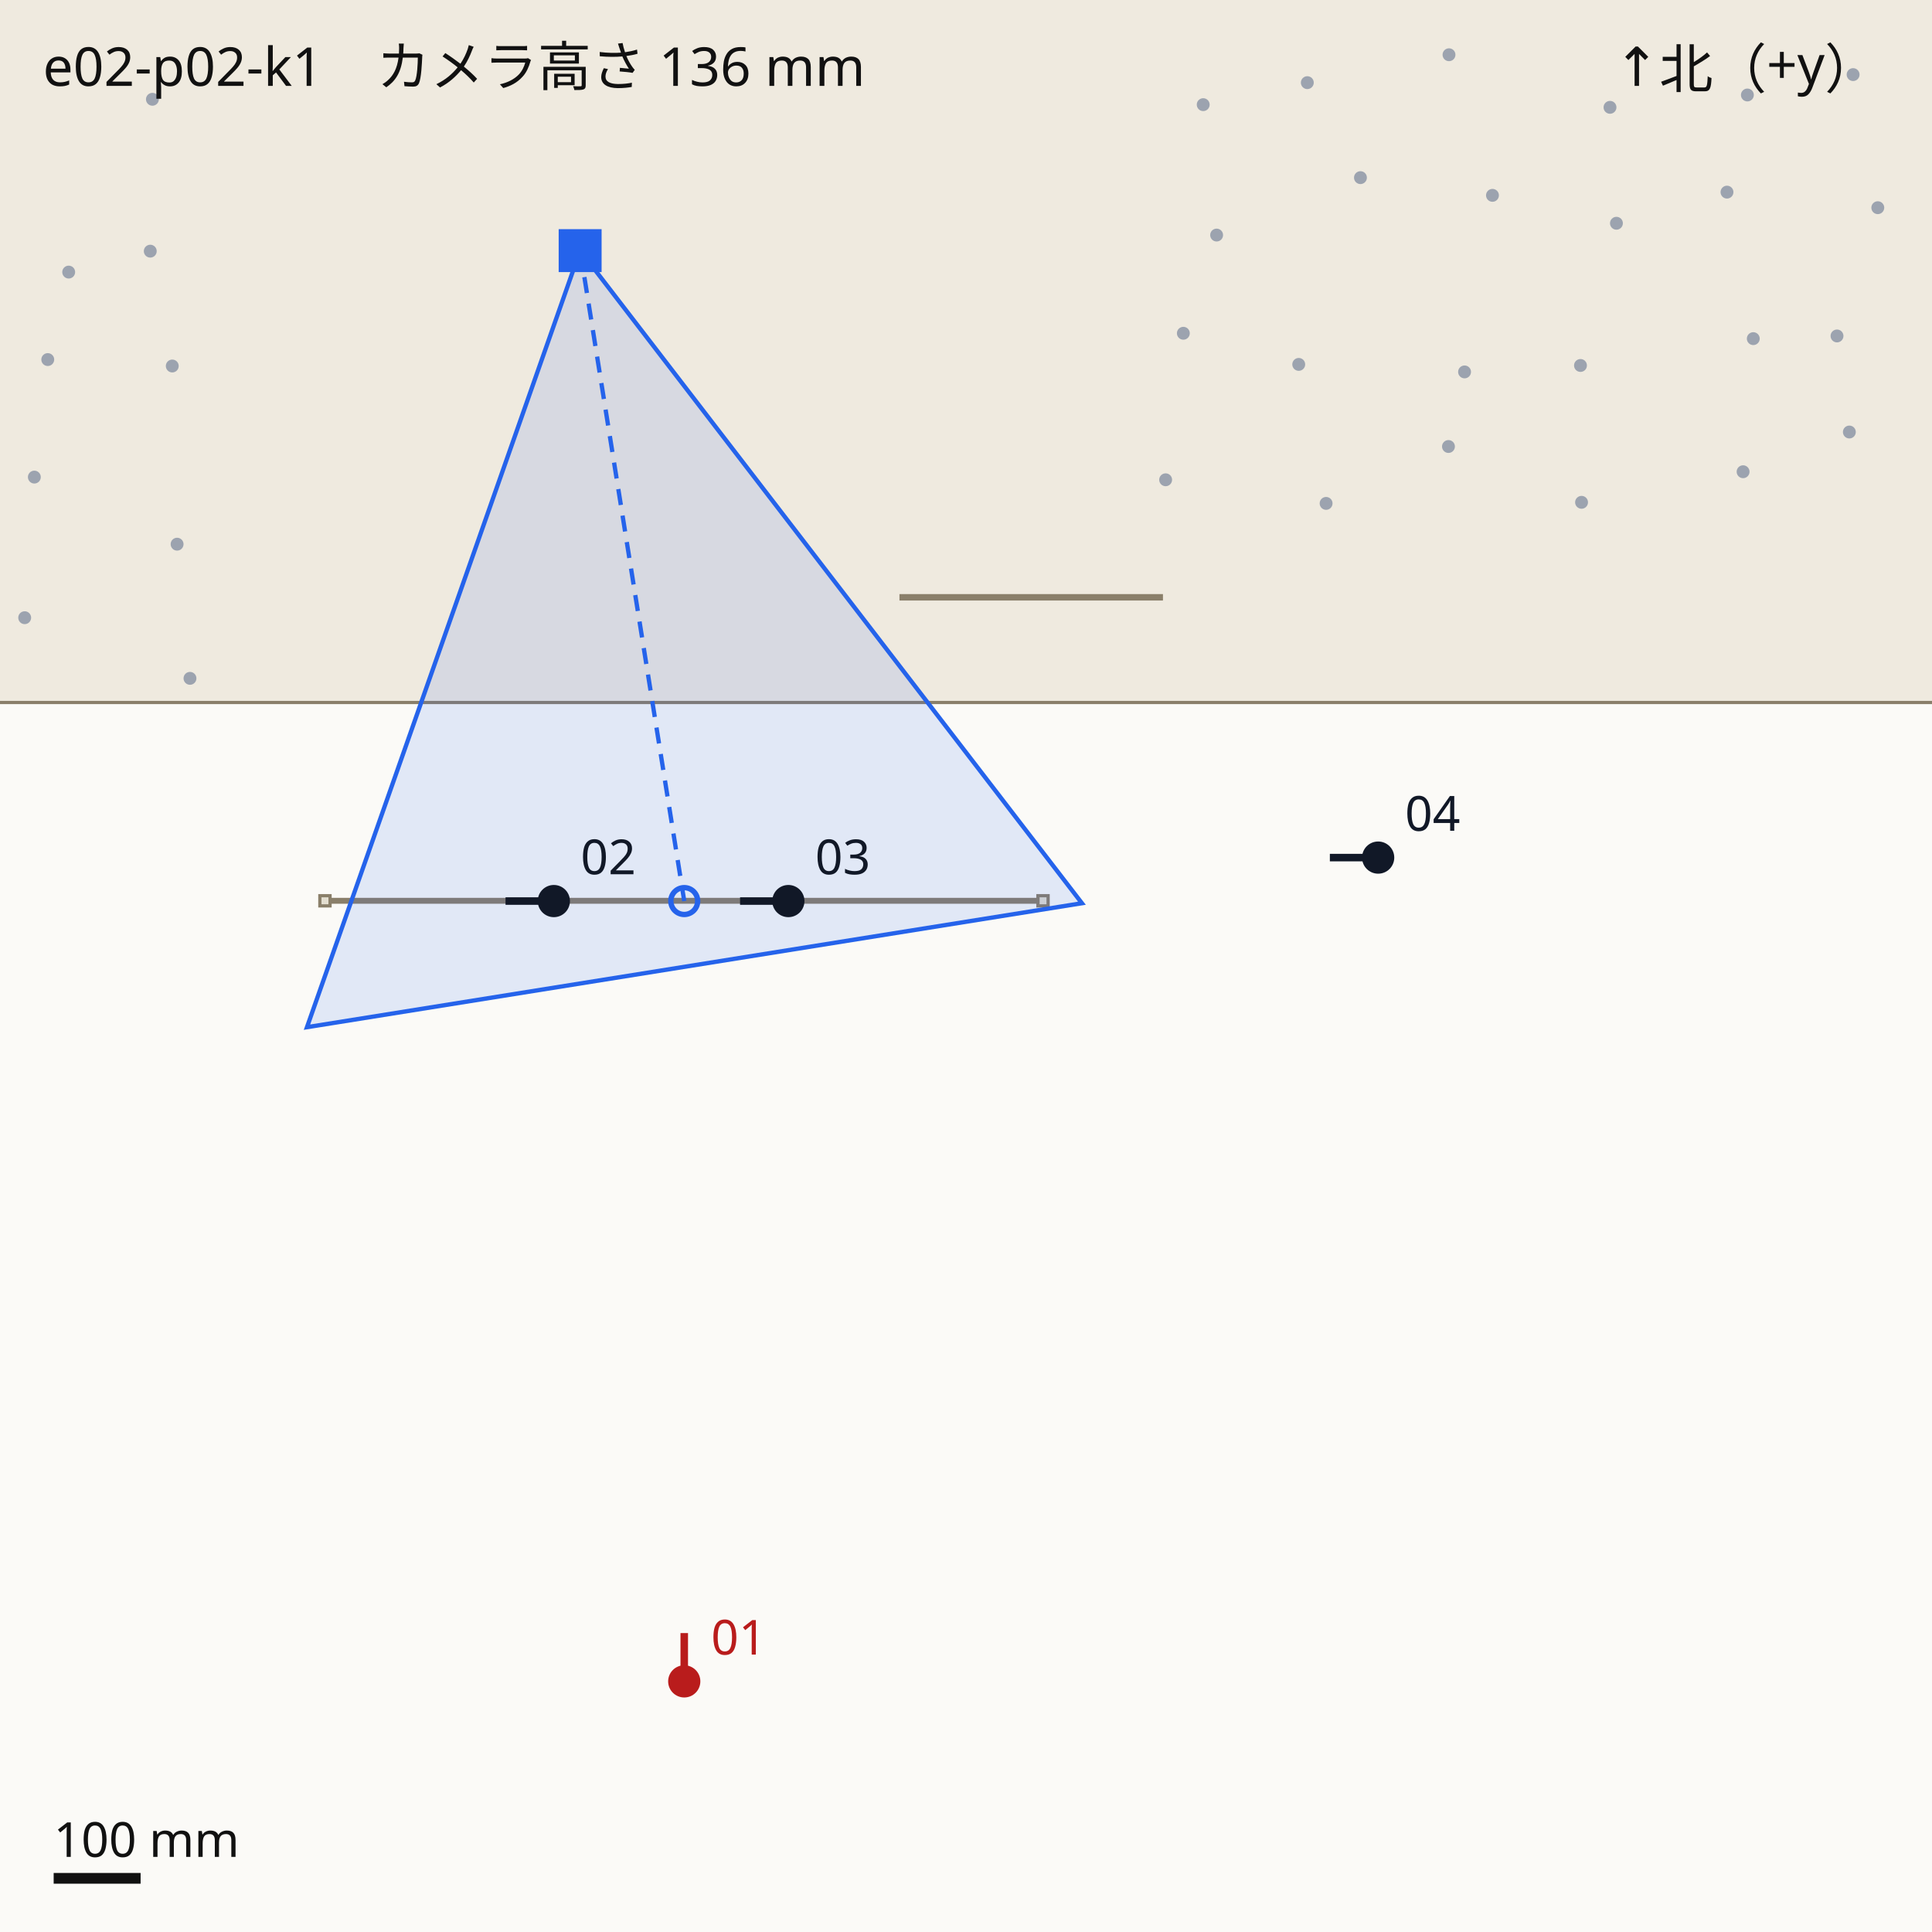
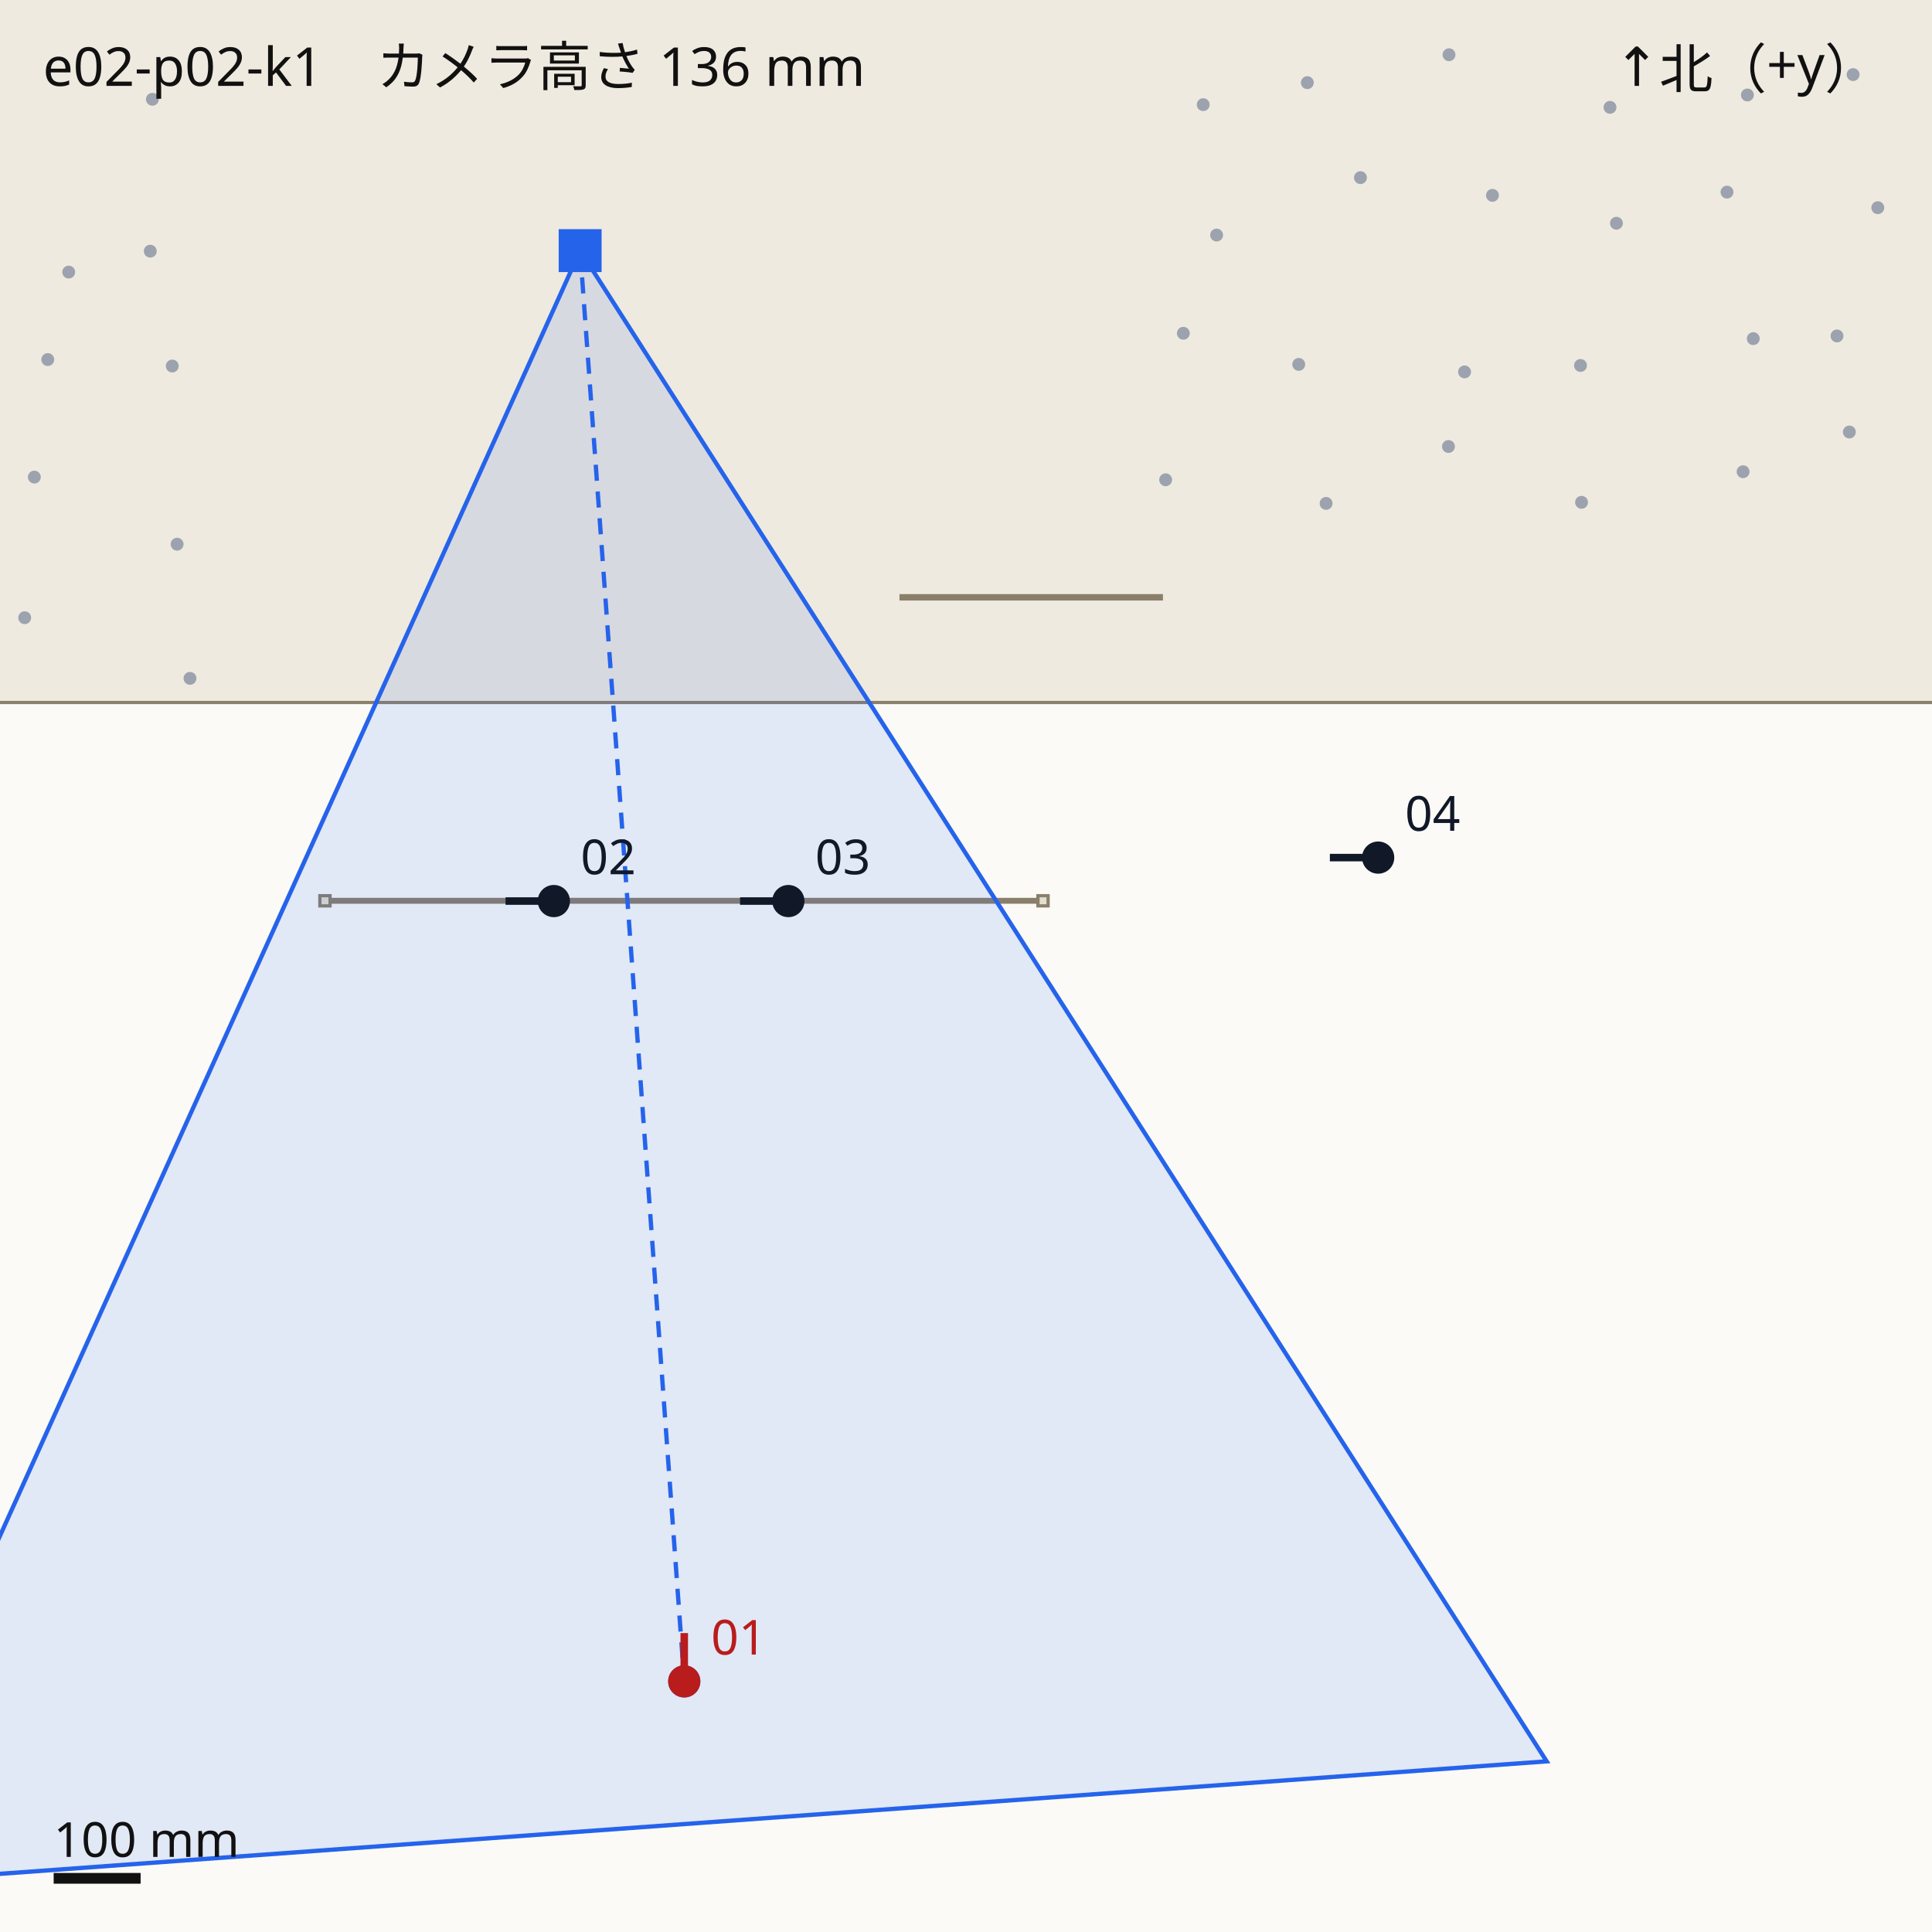
<svg xmlns="http://www.w3.org/2000/svg" viewBox="0 0 360 360" width="360" height="360" font-family="IPAGothic, sans-serif">
  <rect width="360" height="360" fill="#fbfaf7" />
  <rect x="-1842.9" y="-115.4" width="3940.8" height="246.3" fill="#e5dccb" fill-opacity="0.55" stroke="#8a7f6a" stroke-width="0.6" />
  <rect x="59.6" y="166.9" width="1.9" height="1.9" fill="#cfc6b0" fill-opacity="0.55" stroke="#8a7f6a" stroke-width="0.6" />
  <rect x="193.4" y="166.9" width="1.9" height="1.9" fill="#cfc6b0" fill-opacity="0.55" stroke="#8a7f6a" stroke-width="0.6" />
  <rect x="61.5" y="167.6" width="131.9" height="0.5" fill="#cfc6b0" fill-opacity="0.55" stroke="#8a7f6a" stroke-width="0.6" />
  <rect x="167.9" y="111.0" width="48.5" height="0.6" fill="#cfc6b0" fill-opacity="0.55" stroke="#8a7f6a" stroke-width="0.6" />
  <circle cx="4.6" cy="115.1" r="1.2" fill="#9ca3af" />
  <circle cx="6.4" cy="88.9" r="1.2" fill="#9ca3af" />
  <circle cx="8.9" cy="67.0" r="1.2" fill="#9ca3af" />
  <circle cx="12.8" cy="50.7" r="1.2" fill="#9ca3af" />
  <circle cx="35.4" cy="126.4" r="1.2" fill="#9ca3af" />
  <circle cx="33.0" cy="101.4" r="1.2" fill="#9ca3af" />
  <circle cx="32.1" cy="68.2" r="1.2" fill="#9ca3af" />
  <circle cx="28.0" cy="46.8" r="1.2" fill="#9ca3af" />
  <circle cx="28.4" cy="18.5" r="1.2" fill="#9ca3af" />
  <circle cx="217.2" cy="89.4" r="1.2" fill="#9ca3af" />
  <circle cx="220.5" cy="62.1" r="1.2" fill="#9ca3af" />
  <circle cx="226.7" cy="43.8" r="1.2" fill="#9ca3af" />
  <circle cx="224.2" cy="19.5" r="1.2" fill="#9ca3af" />
  <circle cx="247.1" cy="93.8" r="1.2" fill="#9ca3af" />
  <circle cx="242.0" cy="67.9" r="1.2" fill="#9ca3af" />
  <circle cx="253.5" cy="33.1" r="1.2" fill="#9ca3af" />
  <circle cx="243.6" cy="15.4" r="1.2" fill="#9ca3af" />
  <circle cx="269.9" cy="83.2" r="1.2" fill="#9ca3af" />
  <circle cx="272.9" cy="69.3" r="1.2" fill="#9ca3af" />
  <circle cx="278.1" cy="36.4" r="1.2" fill="#9ca3af" />
  <circle cx="270.0" cy="10.2" r="1.2" fill="#9ca3af" />
  <circle cx="294.7" cy="93.6" r="1.2" fill="#9ca3af" />
  <circle cx="294.5" cy="68.1" r="1.2" fill="#9ca3af" />
  <circle cx="301.2" cy="41.6" r="1.2" fill="#9ca3af" />
  <circle cx="300.0" cy="20.0" r="1.2" fill="#9ca3af" />
  <circle cx="324.8" cy="87.9" r="1.2" fill="#9ca3af" />
  <circle cx="326.7" cy="63.1" r="1.2" fill="#9ca3af" />
  <circle cx="321.8" cy="35.8" r="1.2" fill="#9ca3af" />
  <circle cx="325.6" cy="17.7" r="1.2" fill="#9ca3af" />
  <circle cx="344.6" cy="80.5" r="1.2" fill="#9ca3af" />
  <circle cx="342.3" cy="62.6" r="1.2" fill="#9ca3af" />
  <circle cx="349.9" cy="38.7" r="1.2" fill="#9ca3af" />
  <circle cx="345.3" cy="13.9" r="1.2" fill="#9ca3af" />
-   <path d="M108.1,46.7 L201.6,168.3 L57.2,191.4 Z" fill="#2563eb" fill-opacity="0.12" stroke="#2563eb" stroke-width="0.8" />
-   <line x1="108.1" y1="46.7" x2="127.5" y2="167.9" stroke="#2563eb" stroke-dasharray="3 2" stroke-width="0.8" />
-   <circle cx="127.5" cy="167.9" r="2.5" fill="none" stroke="#2563eb" />
+   <path d="M108.1,46.7 L288.2,328.2 L-29.4,351.3 Z" fill="#2563eb" fill-opacity="0.12" stroke="#2563eb" stroke-width="0.8" />
+   <line x1="108.1" y1="46.7" x2="127.5" y2="313.3" stroke="#2563eb" stroke-dasharray="3 2" stroke-width="0.8" />
+   <circle cx="127.5" cy="313.3" r="2.5" fill="none" stroke="#2563eb" />
  <rect x="104.1" y="42.7" width="8" height="8" fill="#2563eb" />
  <circle cx="127.5" cy="313.3" r="3" fill="#b91c1c" />
  <line x1="127.5" y1="313.3" x2="127.5" y2="304.3" stroke="#b91c1c" stroke-width="1.4" />
  <text x="132.5" y="308.3" font-size="9" fill="#b91c1c">01</text>
  <circle cx="103.2" cy="167.9" r="3" fill="#111827" />
  <line x1="103.2" y1="167.9" x2="94.2" y2="167.9" stroke="#111827" stroke-width="1.4" />
  <text x="108.2" y="162.9" font-size="9" fill="#111827">02</text>
  <circle cx="146.9" cy="167.9" r="3" fill="#111827" />
  <line x1="146.9" y1="167.9" x2="137.9" y2="167.9" stroke="#111827" stroke-width="1.4" />
  <text x="151.9" y="162.9" font-size="9" fill="#111827">03</text>
  <circle cx="256.8" cy="159.8" r="3" fill="#111827" />
  <line x1="256.8" y1="159.8" x2="247.8" y2="159.8" stroke="#111827" stroke-width="1.4" />
  <text x="261.8" y="154.8" font-size="9" fill="#111827">04</text>
  <line x1="10" y1="350" x2="26.2" y2="350" stroke="#111" stroke-width="2" />
  <text x="10" y="346" font-size="9" fill="#111">100 mm</text>
  <text x="8" y="16" font-size="10" fill="#111">e02-p02-k1　カメラ高さ 136 mm</text>
  <text x="350" y="16" font-size="10" text-anchor="end" fill="#111">↑北（+y）</text>
</svg>
